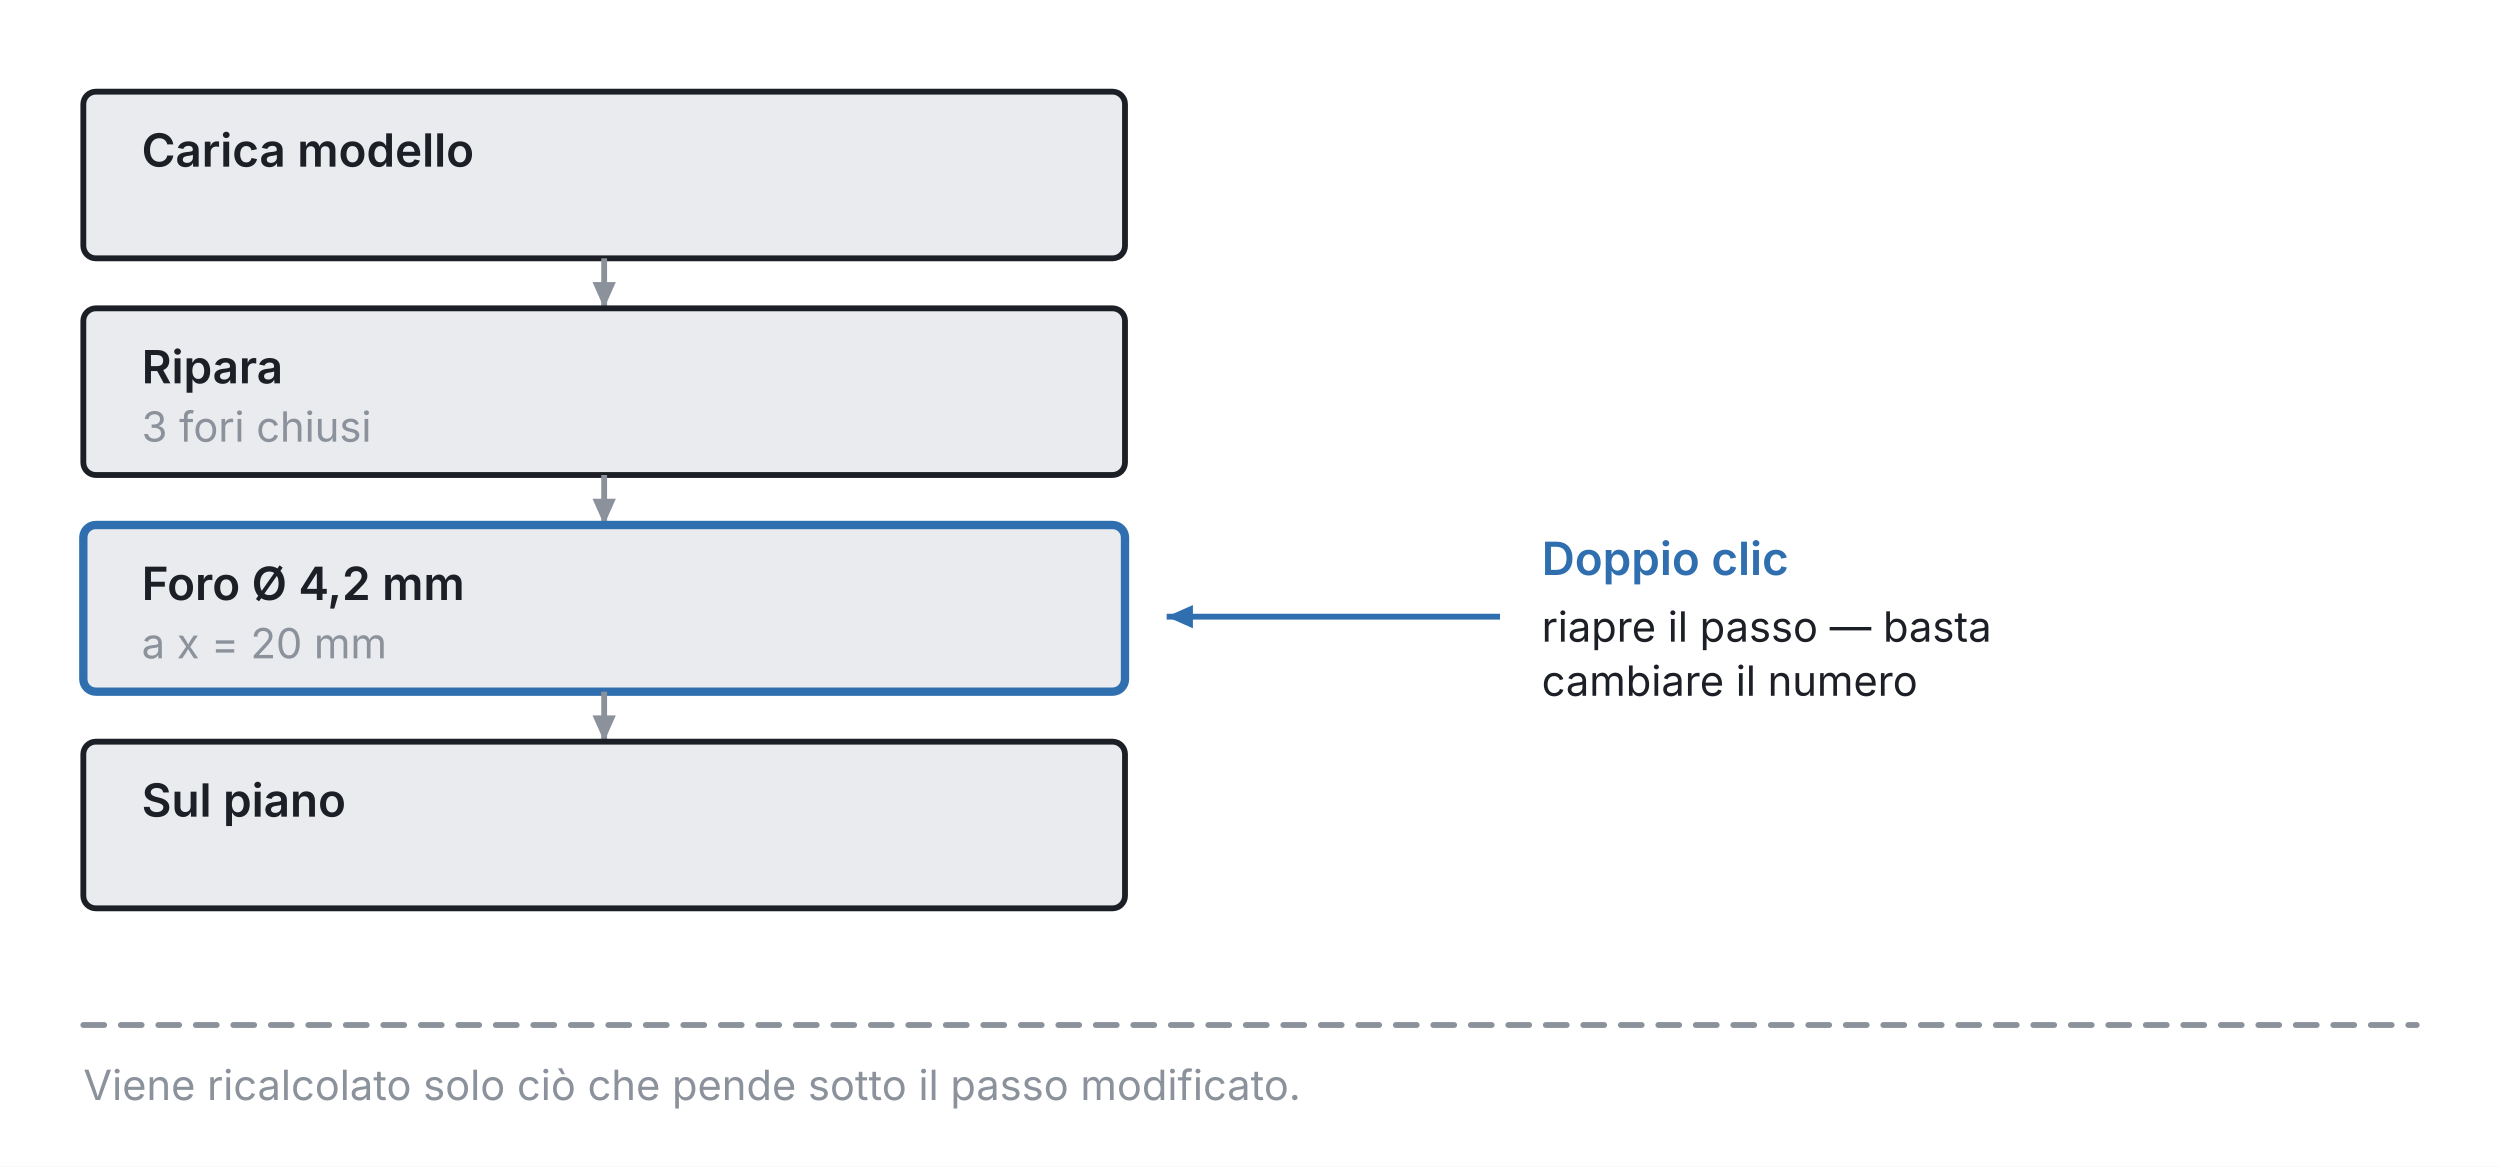
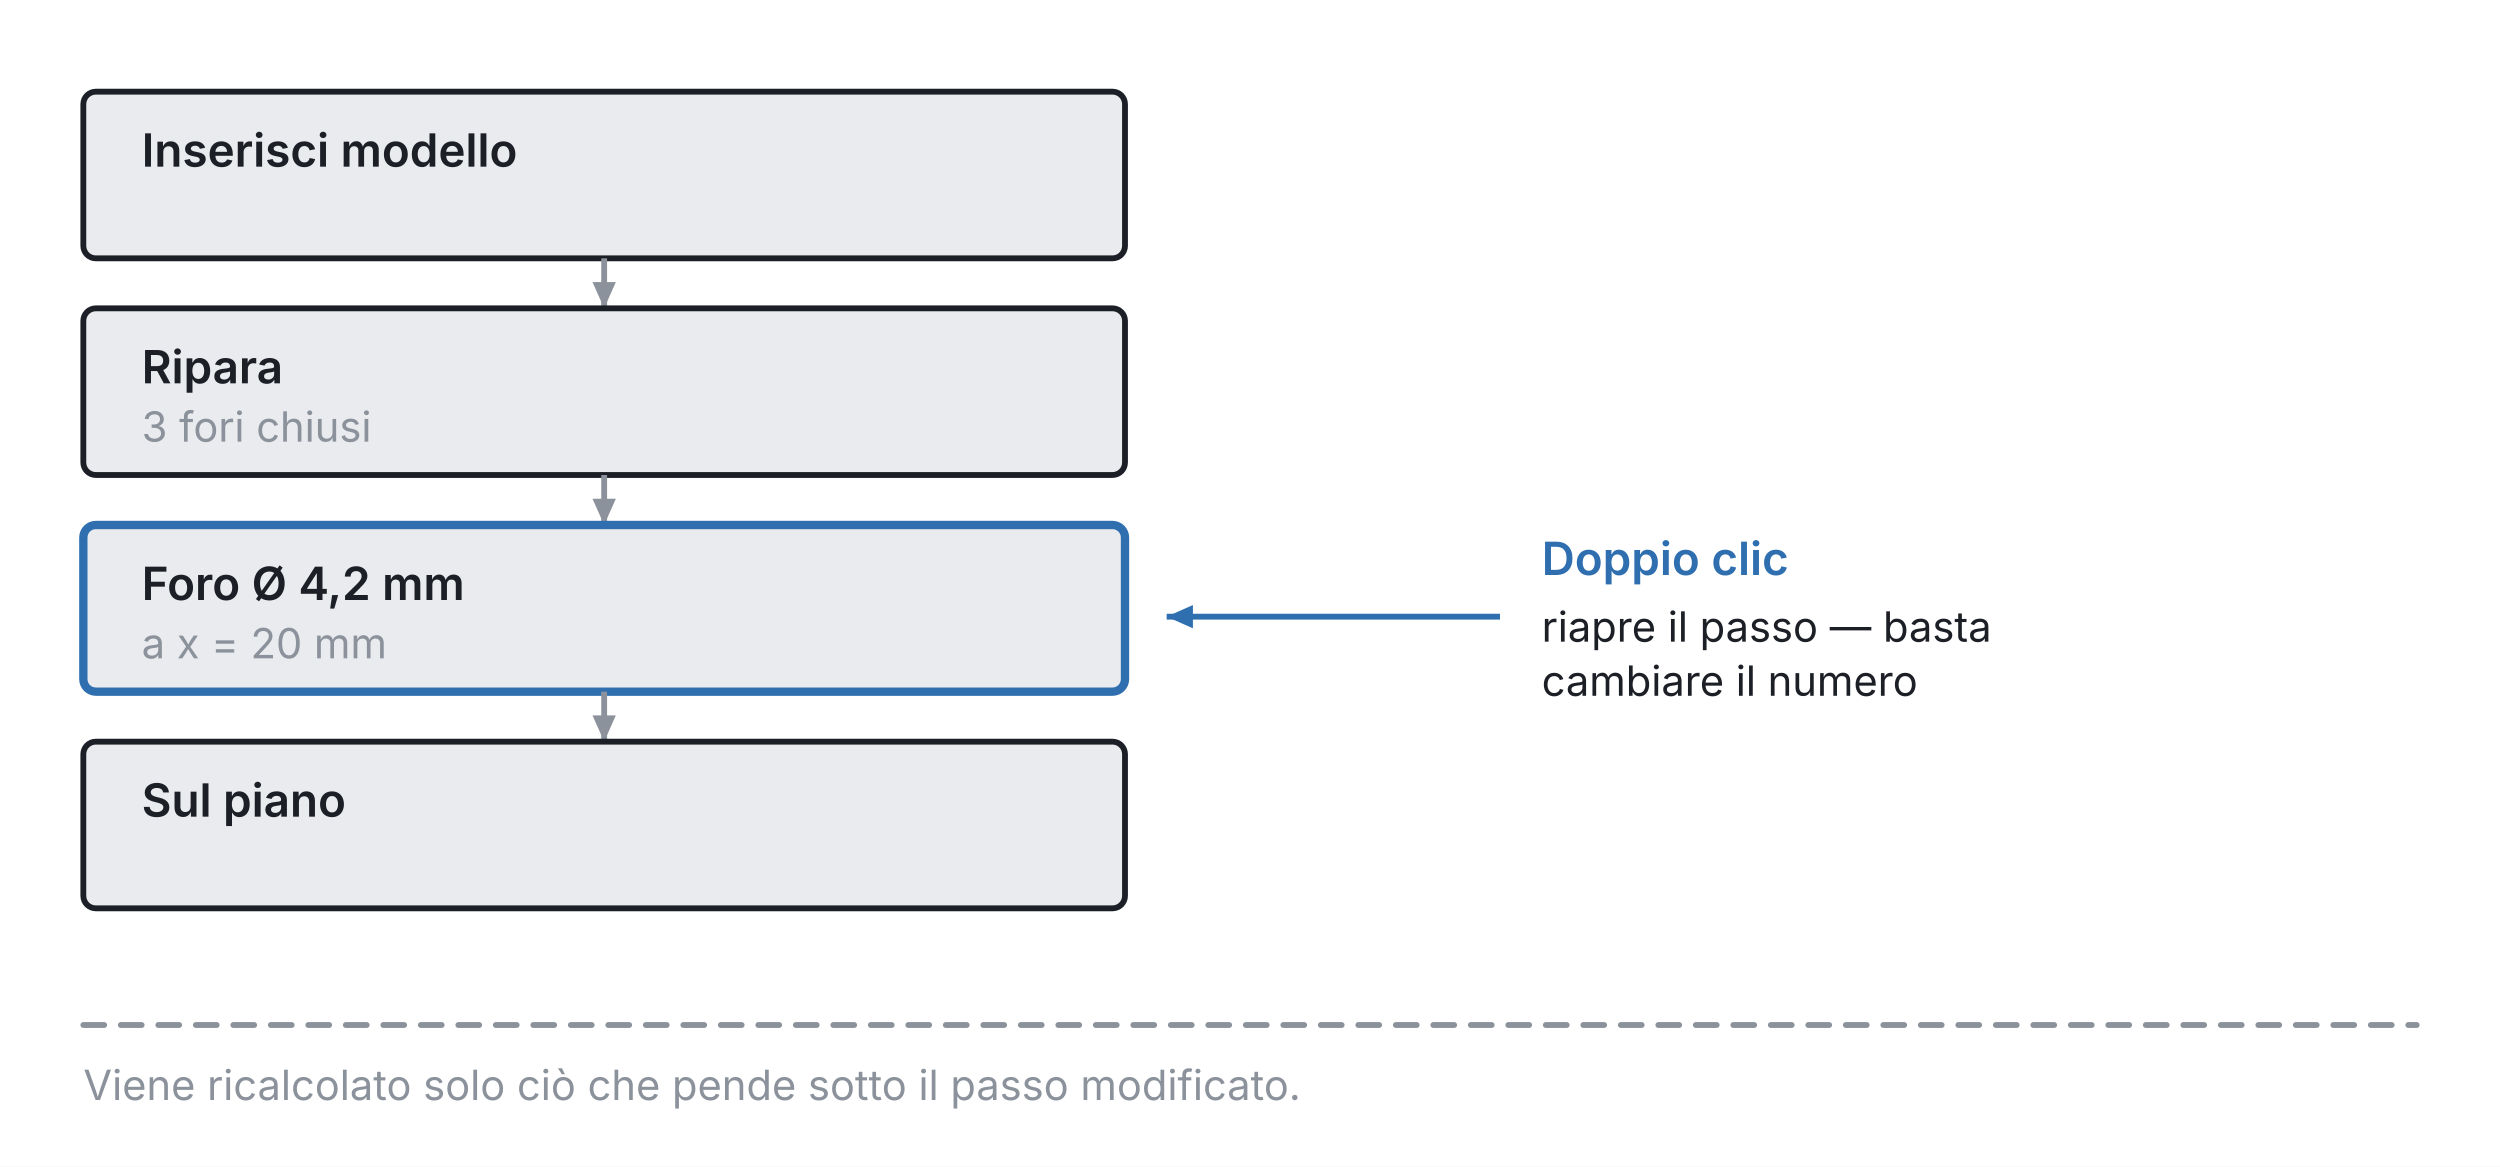
<svg xmlns="http://www.w3.org/2000/svg" viewBox="0 0 600 280" width="600" height="280">
  <defs>
    <marker id="arrow8b929b" viewBox="0 0 10 10" refX="9" refY="5" markerWidth="5" markerHeight="5" orient="auto-start-reverse">
      <path d="M 0 1 L 9 5 L 0 9 z" fill="#8b929b" />
    </marker>
    <marker id="arrow2f6fb0" viewBox="0 0 10 10" refX="9" refY="5" markerWidth="5" markerHeight="5" orient="auto-start-reverse">
      <path d="M 0 1 L 9 5 L 0 9 z" fill="#2f6fb0" />
    </marker>
  </defs>
  <rect x="0" y="0" width="600" height="280" fill="#ffffff" />
  <rect x="20" y="22" width="250" height="40" rx="3" fill="#e9ebee" stroke="#1c2026" stroke-width="1.4" />
-   <text x="34" y="40" fill="#1c2026" font-size="11" font-family="system-ui, -apple-system, Segoe UI, sans-serif" text-anchor="start" font-weight="600">Carica modello</text>
+   <text x="34" y="40" fill="#1c2026" font-size="11" font-family="system-ui, -apple-system, Segoe UI, sans-serif" text-anchor="start" font-weight="600">Inserisci modello</text>
  <line x1="145" y1="62" x2="145" y2="74" stroke="#8b929b" stroke-width="1.4" marker-end="url(#arrow8b929b)" />
  <rect x="20" y="74" width="250" height="40" rx="3" fill="#e9ebee" stroke="#1c2026" stroke-width="1.4" />
  <text x="34" y="92" fill="#1c2026" font-size="11" font-family="system-ui, -apple-system, Segoe UI, sans-serif" text-anchor="start" font-weight="600">Ripara</text>
  <text x="34" y="106" fill="#8b929b" font-size="10" font-family="system-ui, -apple-system, Segoe UI, sans-serif" text-anchor="start">3 fori chiusi</text>
  <line x1="145" y1="114" x2="145" y2="126" stroke="#8b929b" stroke-width="1.4" marker-end="url(#arrow8b929b)" />
  <rect x="20" y="126" width="250" height="40" rx="3" fill="#e9ebee" stroke="#2f6fb0" stroke-width="2" />
  <text x="34" y="144" fill="#1c2026" font-size="11" font-family="system-ui, -apple-system, Segoe UI, sans-serif" text-anchor="start" font-weight="600">Foro Ø 4,2 mm</text>
  <text x="34" y="158" fill="#8b929b" font-size="10" font-family="system-ui, -apple-system, Segoe UI, sans-serif" text-anchor="start">a x = 20 mm</text>
  <line x1="145" y1="166" x2="145" y2="178" stroke="#8b929b" stroke-width="1.4" marker-end="url(#arrow8b929b)" />
  <rect x="20" y="178" width="250" height="40" rx="3" fill="#e9ebee" stroke="#1c2026" stroke-width="1.4" />
  <text x="34" y="196" fill="#1c2026" font-size="11" font-family="system-ui, -apple-system, Segoe UI, sans-serif" text-anchor="start" font-weight="600">Sul piano</text>
  <line x1="360" y1="148" x2="280" y2="148" stroke="#2f6fb0" stroke-width="1.4" marker-end="url(#arrow2f6fb0)" />
  <text x="370" y="138" fill="#2f6fb0" font-size="11" font-family="system-ui, -apple-system, Segoe UI, sans-serif" text-anchor="start" font-weight="600">Doppio clic</text>
  <text x="370" y="154" fill="#1c2026" font-size="10" font-family="system-ui, -apple-system, Segoe UI, sans-serif" text-anchor="start">riapre il passo — basta</text>
  <text x="370" y="167" fill="#1c2026" font-size="10" font-family="system-ui, -apple-system, Segoe UI, sans-serif" text-anchor="start">cambiare il numero</text>
  <line x1="20" y1="246" x2="580" y2="246" stroke="#8b929b" stroke-width="1.4" stroke-dasharray="5 4" stroke-linecap="round" />
  <text x="20" y="264" fill="#8b929b" font-size="10" font-family="system-ui, -apple-system, Segoe UI, sans-serif" text-anchor="start">Viene ricalcolato solo ciò che pende sotto il passo modificato.</text>
</svg>
